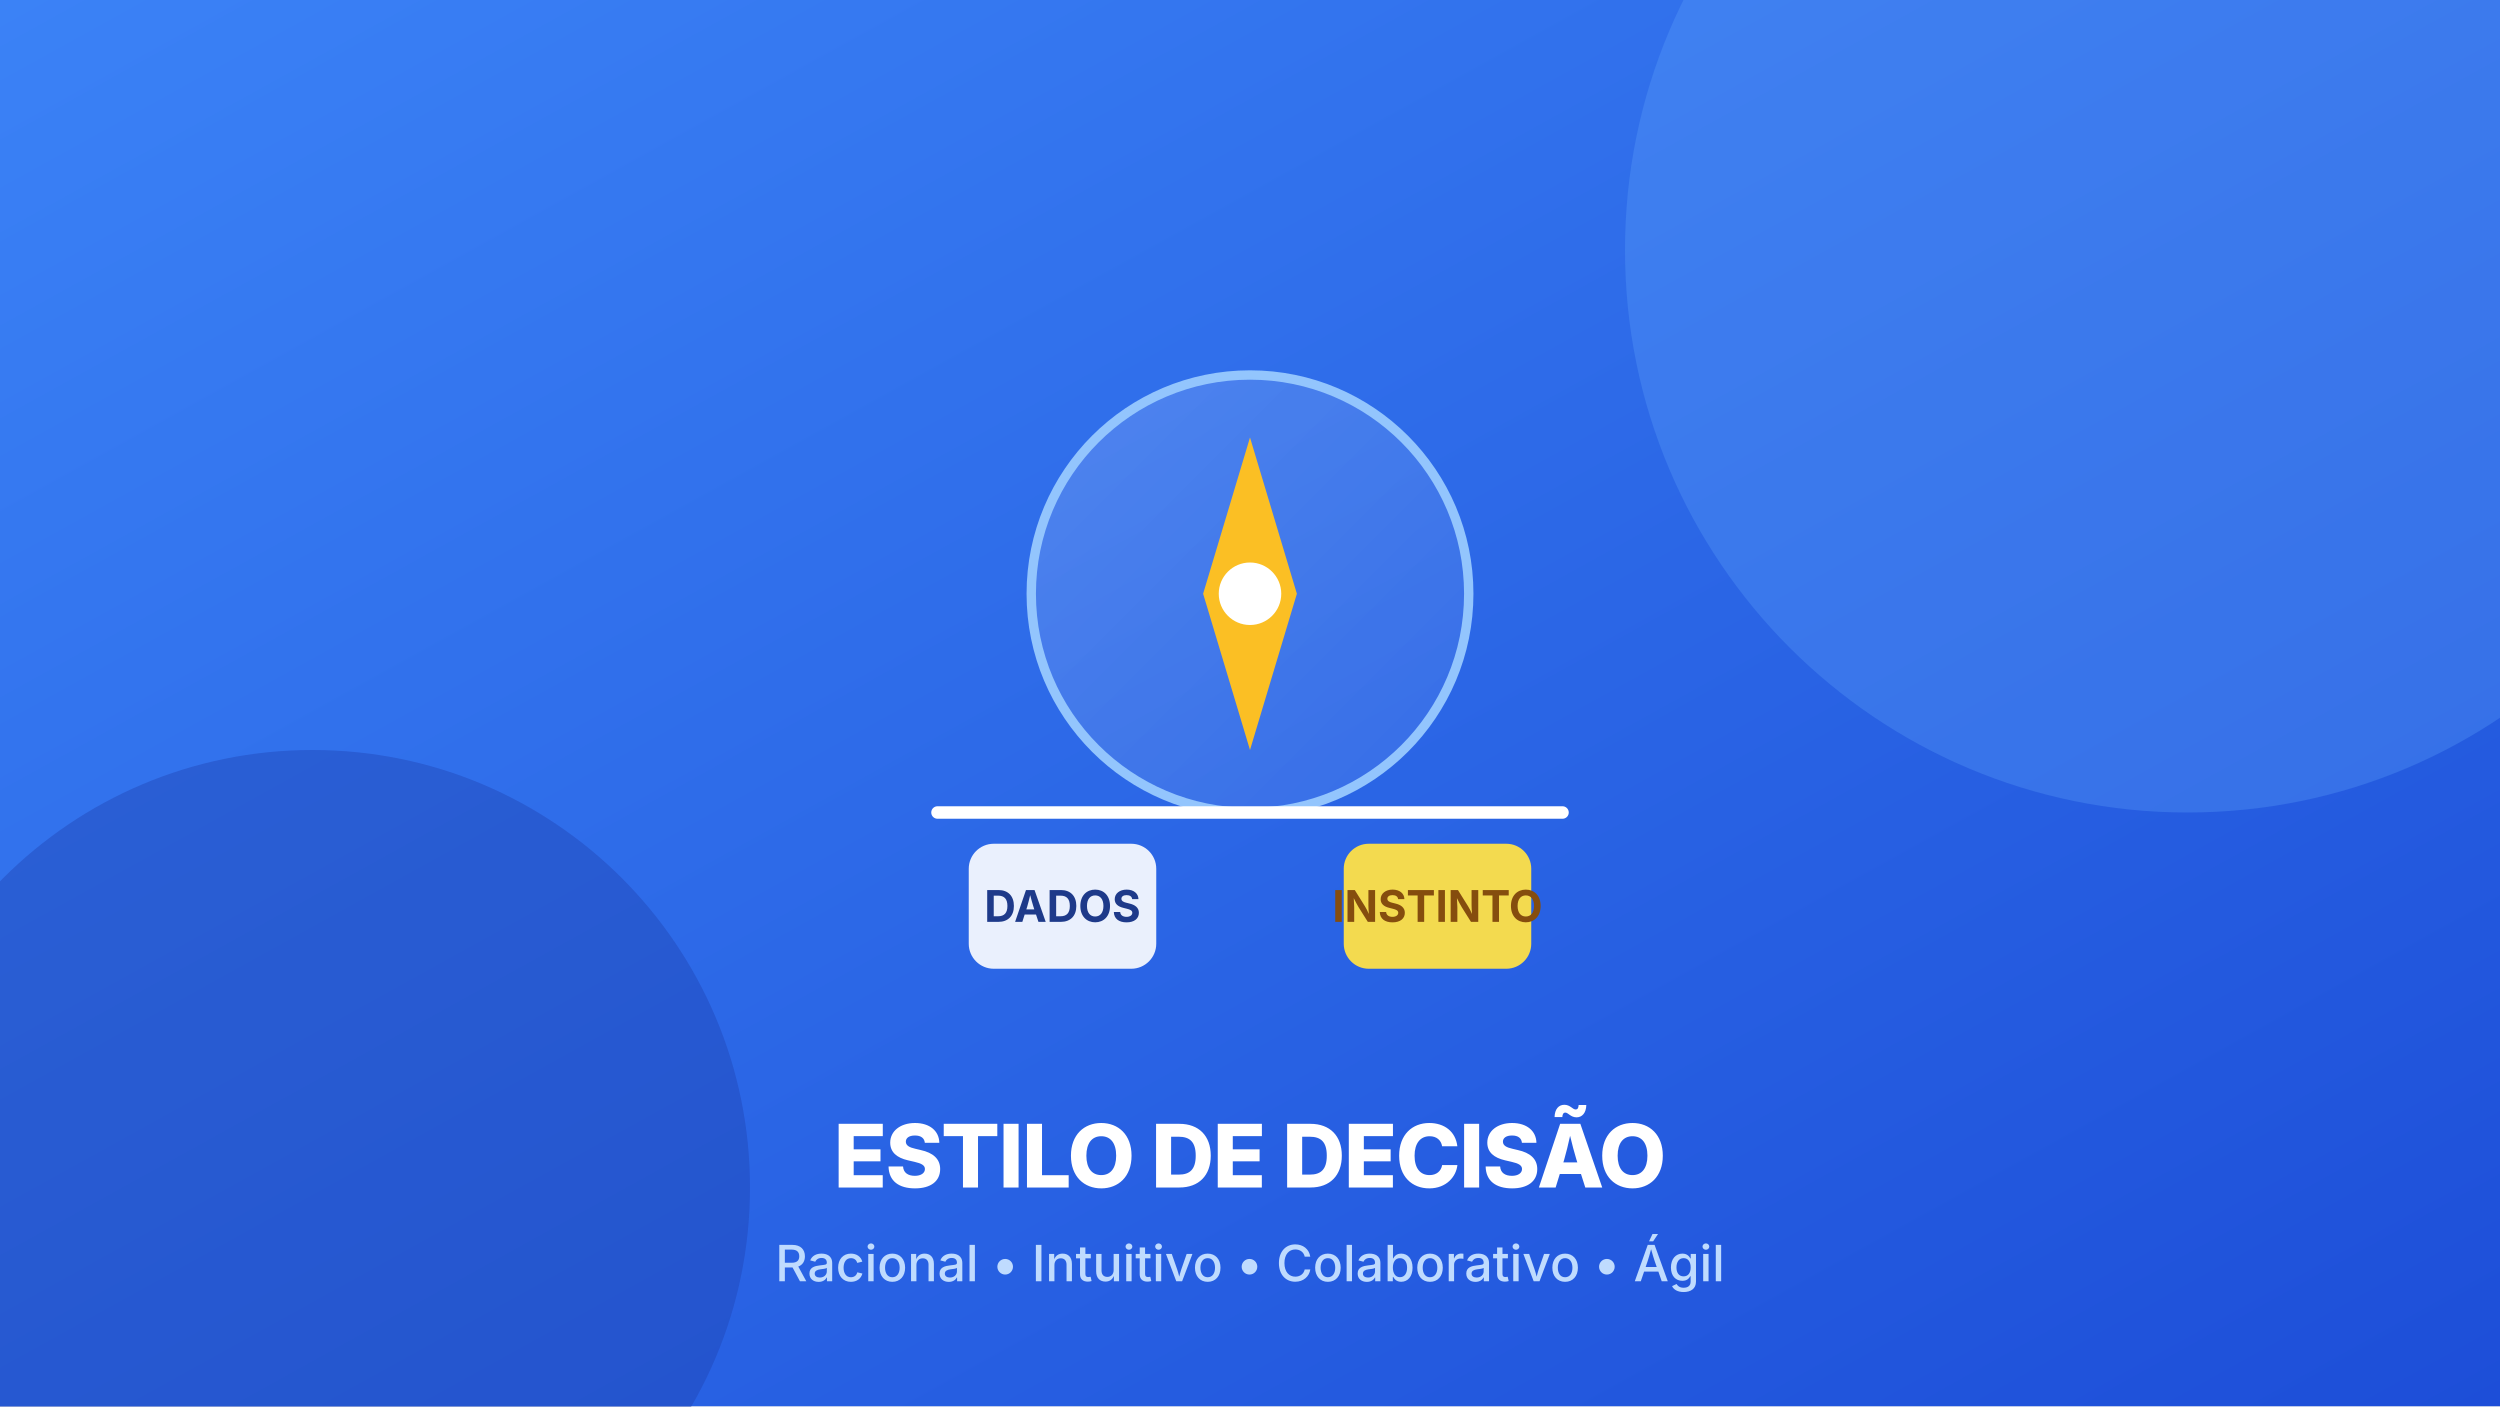
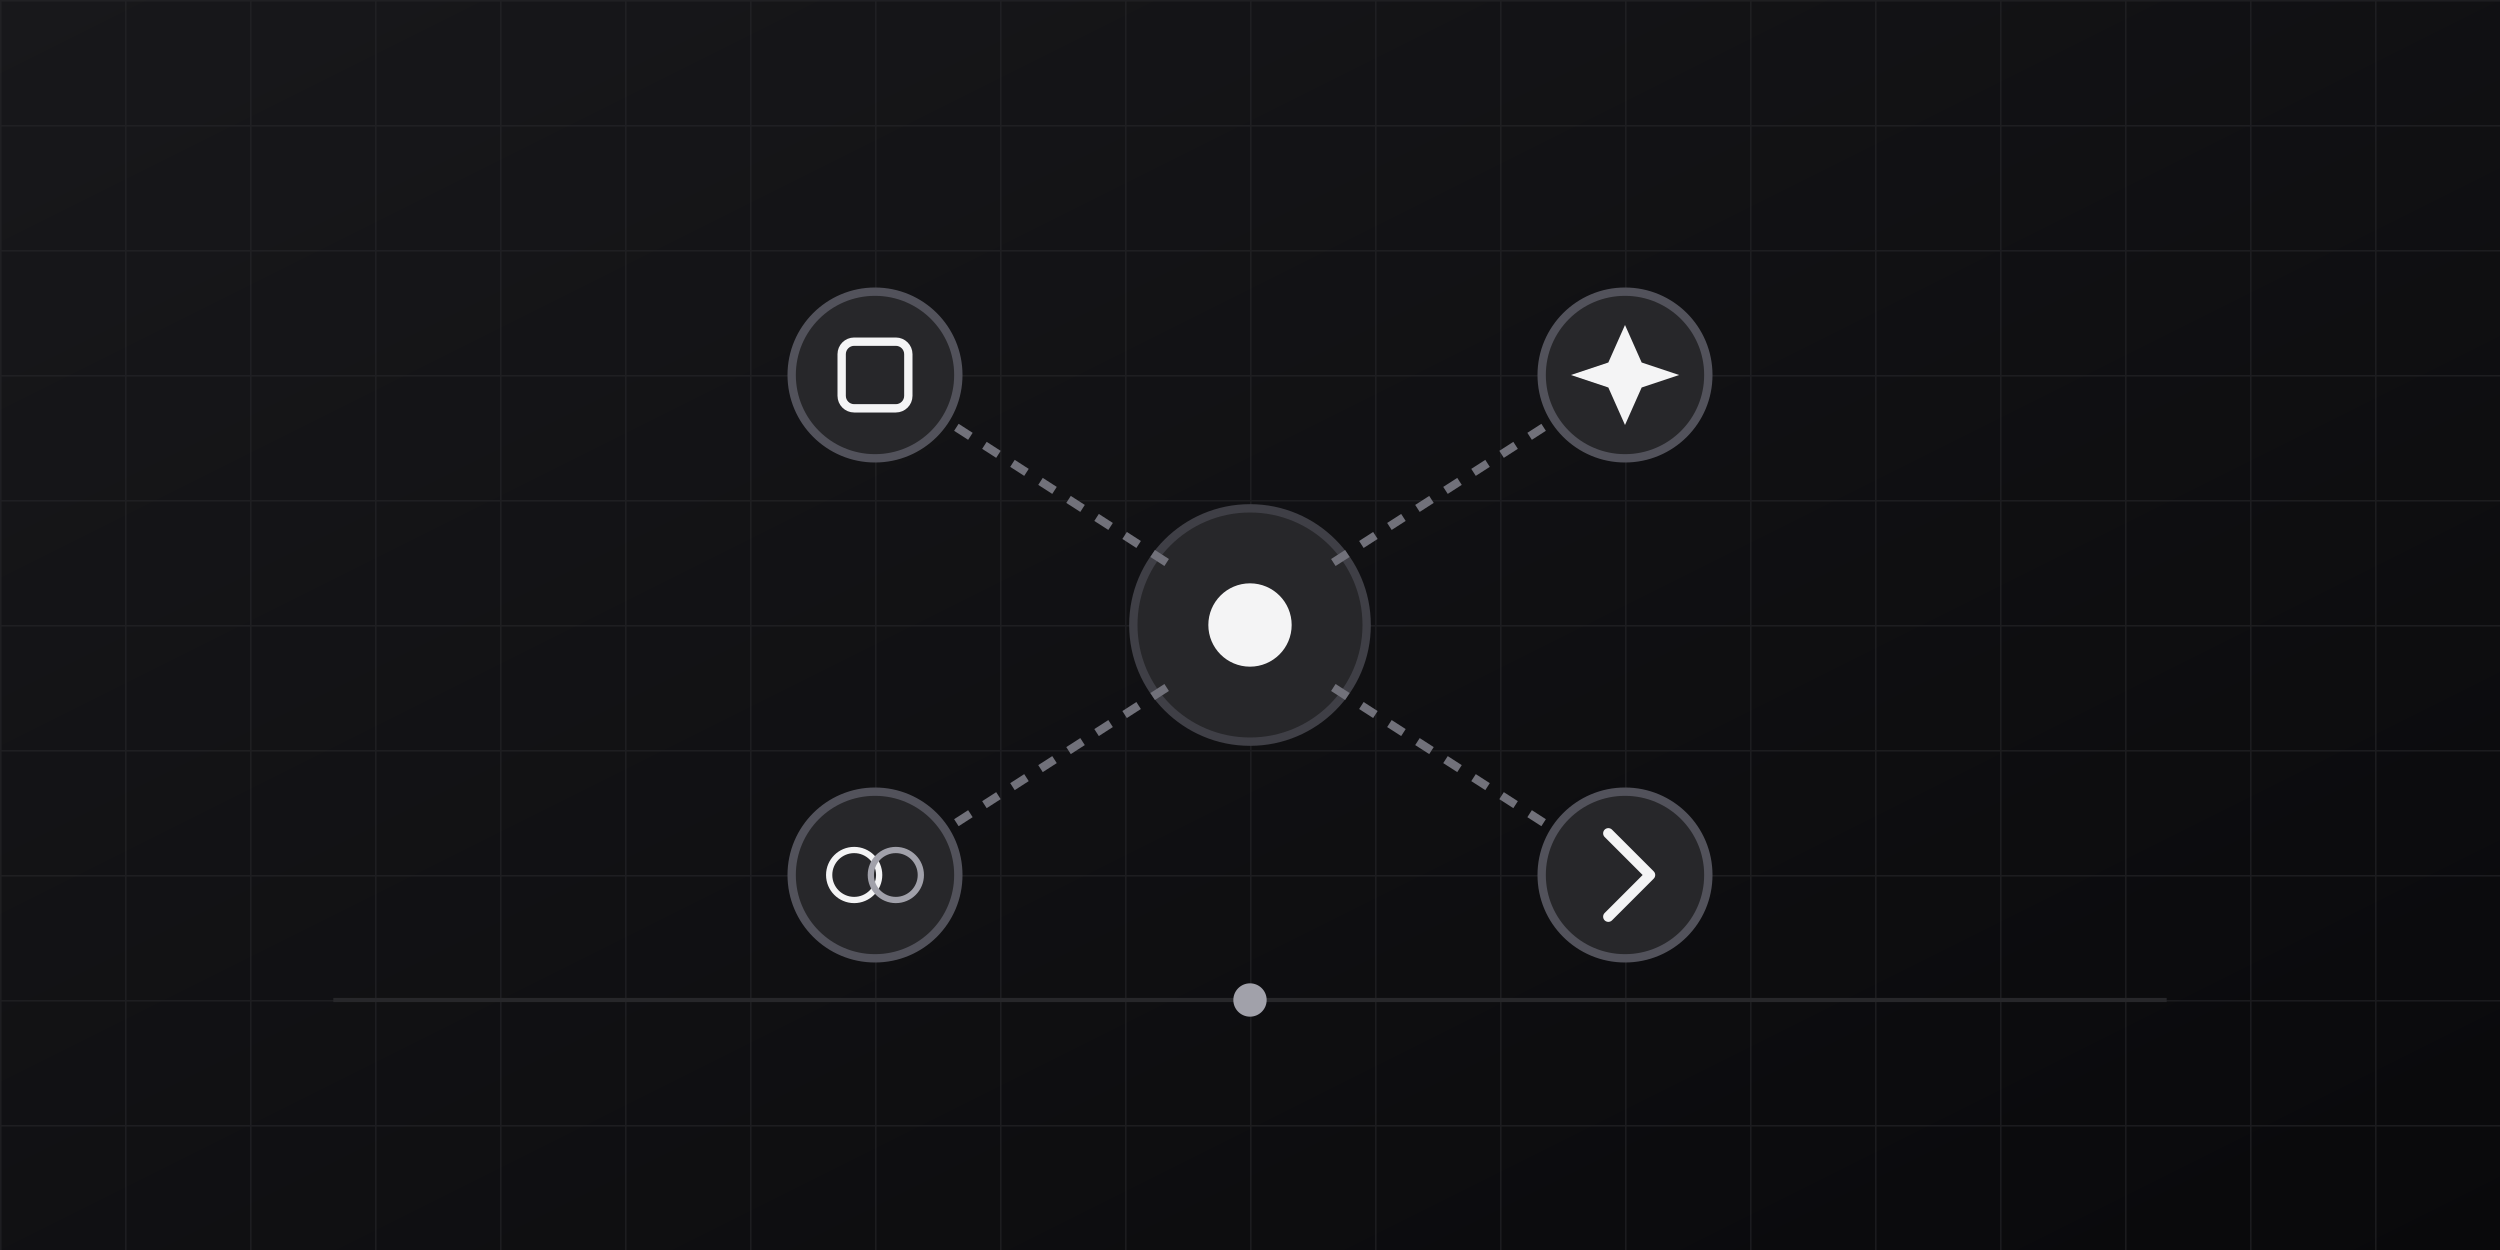
- <svg xmlns="http://www.w3.org/2000/svg" viewBox="0 0 800 450" width="100%" height="100%">
+ <svg xmlns="http://www.w3.org/2000/svg" viewBox="0 0 600 300" width="100%" height="100%">
  <defs>
-     <linearGradient id="dsGrad" x1="0%" y1="0%" x2="100%" y2="100%">
-       <stop offset="0%" stop-color="#3B82F6" />
-       <stop offset="100%" stop-color="#1D4ED8" />
+     <linearGradient id="bgDecision" x1="0%" y1="0%" x2="100%" y2="100%">
+       <stop offset="0%" stop-color="#18181B" />
+       <stop offset="100%" stop-color="#09090B" />
    </linearGradient>
-     <linearGradient id="cardGrad" x1="0%" y1="0%" x2="100%" y2="100%">
-       <stop offset="0%" stop-color="#ffffff" stop-opacity="0.15" />
-       <stop offset="100%" stop-color="#ffffff" stop-opacity="0.05" />
-     </linearGradient>
+     <pattern id="gridDecision" width="30" height="30" patternUnits="userSpaceOnUse">
+       <path d="M 30 0 L 0 0 0 30" fill="none" stroke="#27272A" stroke-width="0.75" />
+     </pattern>
  </defs>
-   <rect width="800" height="450" fill="url(#dsGrad)" />
-   <circle cx="700" cy="80" r="180" fill="#60A5FA" opacity="0.3" />
-   <circle cx="100" cy="380" r="140" fill="#1E40AF" opacity="0.4" />
-   <g transform="translate(180, 80)">
-     <circle cx="220" cy="110" r="70" fill="url(#cardGrad)" stroke="#93C5FD" stroke-width="3" />
-     <path d="M220 60 L235 110 L220 160 L205 110 Z" fill="#FBBF24" />
-     <circle cx="220" cy="110" r="10" fill="#FFFFFF" />
-     <line x1="120" y1="180" x2="320" y2="180" stroke="#FFFFFF" stroke-width="4" stroke-linecap="round" />
-     <rect x="130" y="190" width="60" height="40" rx="8" fill="#FFFFFF" opacity="0.9" />
-     <text x="160" y="215" font-family="-apple-system, Inter, sans-serif" font-size="14" font-weight="bold" fill="#1E3A8A" text-anchor="middle">DADOS</text>
-     <rect x="250" y="190" width="60" height="40" rx="8" fill="#FDE047" opacity="0.95" />
-     <text x="280" y="215" font-family="-apple-system, Inter, sans-serif" font-size="14" font-weight="bold" fill="#854D0E" text-anchor="middle">INSTINTO</text>
+   <rect width="600" height="300" fill="url(#bgDecision)" />
+   <rect width="600" height="300" fill="url(#gridDecision)" opacity="0.6" />
+   <g transform="translate(150, 60)">
+     <circle cx="150" cy="90" r="28" fill="#27272A" stroke="#3F3F46" stroke-width="2" />
+     <circle cx="150" cy="90" r="10" fill="#F4F4F5" />
+     <path d="M130 75 L60 30" stroke="#71717A" stroke-width="2" stroke-dasharray="4 4" />
+     <circle cx="60" cy="30" r="20" fill="#27272A" stroke="#52525B" stroke-width="2" />
+     <rect x="52" y="22" width="16" height="16" rx="3" fill="none" stroke="#F4F4F5" stroke-width="2" />
+     <path d="M170 75 L240 30" stroke="#71717A" stroke-width="2" stroke-dasharray="4 4" />
+     <circle cx="240" cy="30" r="20" fill="#27272A" stroke="#52525B" stroke-width="2" />
+     <polygon points="240,18 244,27 253,30 244,33 240,42 236,33 227,30 236,27" fill="#F4F4F5" />
+     <path d="M130 105 L60 150" stroke="#71717A" stroke-width="2" stroke-dasharray="4 4" />
+     <circle cx="60" cy="150" r="20" fill="#27272A" stroke="#52525B" stroke-width="2" />
+     <circle cx="55" cy="150" r="6" fill="none" stroke="#F4F4F5" stroke-width="1.5" />
+     <circle cx="65" cy="150" r="6" fill="none" stroke="#A1A1AA" stroke-width="1.5" />
+     <path d="M170 105 L240 150" stroke="#71717A" stroke-width="2" stroke-dasharray="4 4" />
+     <circle cx="240" cy="150" r="20" fill="#27272A" stroke="#52525B" stroke-width="2" />
+     <polyline points="236,140 246,150 236,160" fill="none" stroke="#F4F4F5" stroke-width="2.5" stroke-linecap="round" stroke-linejoin="round" />
  </g>
-   <text x="400" y="380" font-family="-apple-system, Inter, sans-serif" font-size="28" font-weight="800" fill="#FFFFFF" text-anchor="middle" letter-spacing="-0.5">ESTILO DE DECISÃO</text>
-   <text x="400" y="410" font-family="-apple-system, Inter, sans-serif" font-size="16" font-weight="500" fill="#BFDBFE" text-anchor="middle">Racional • Intuitivo • Colaborativo • Ágil</text>
+   <line x1="80" y1="240" x2="520" y2="240" stroke="#27272A" stroke-width="1" />
+   <circle cx="300" cy="240" r="4" fill="#A1A1AA" />
</svg>
